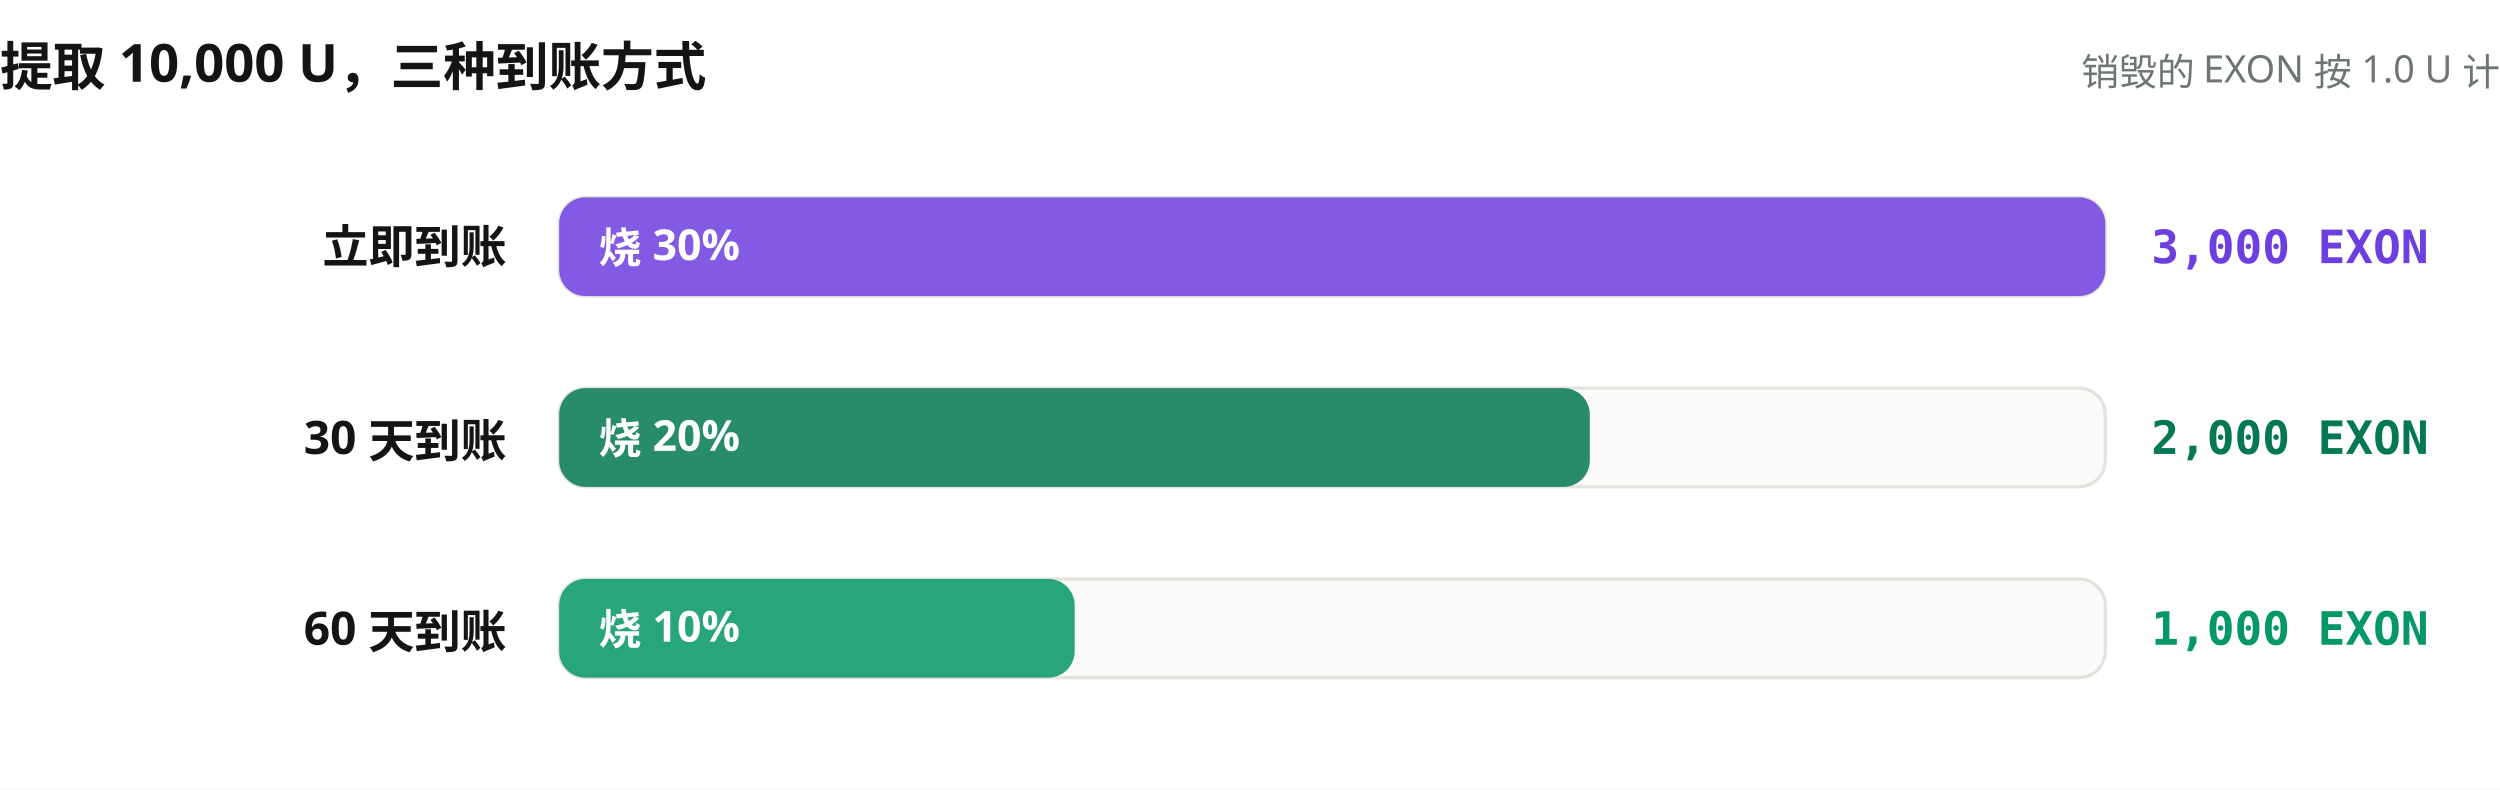
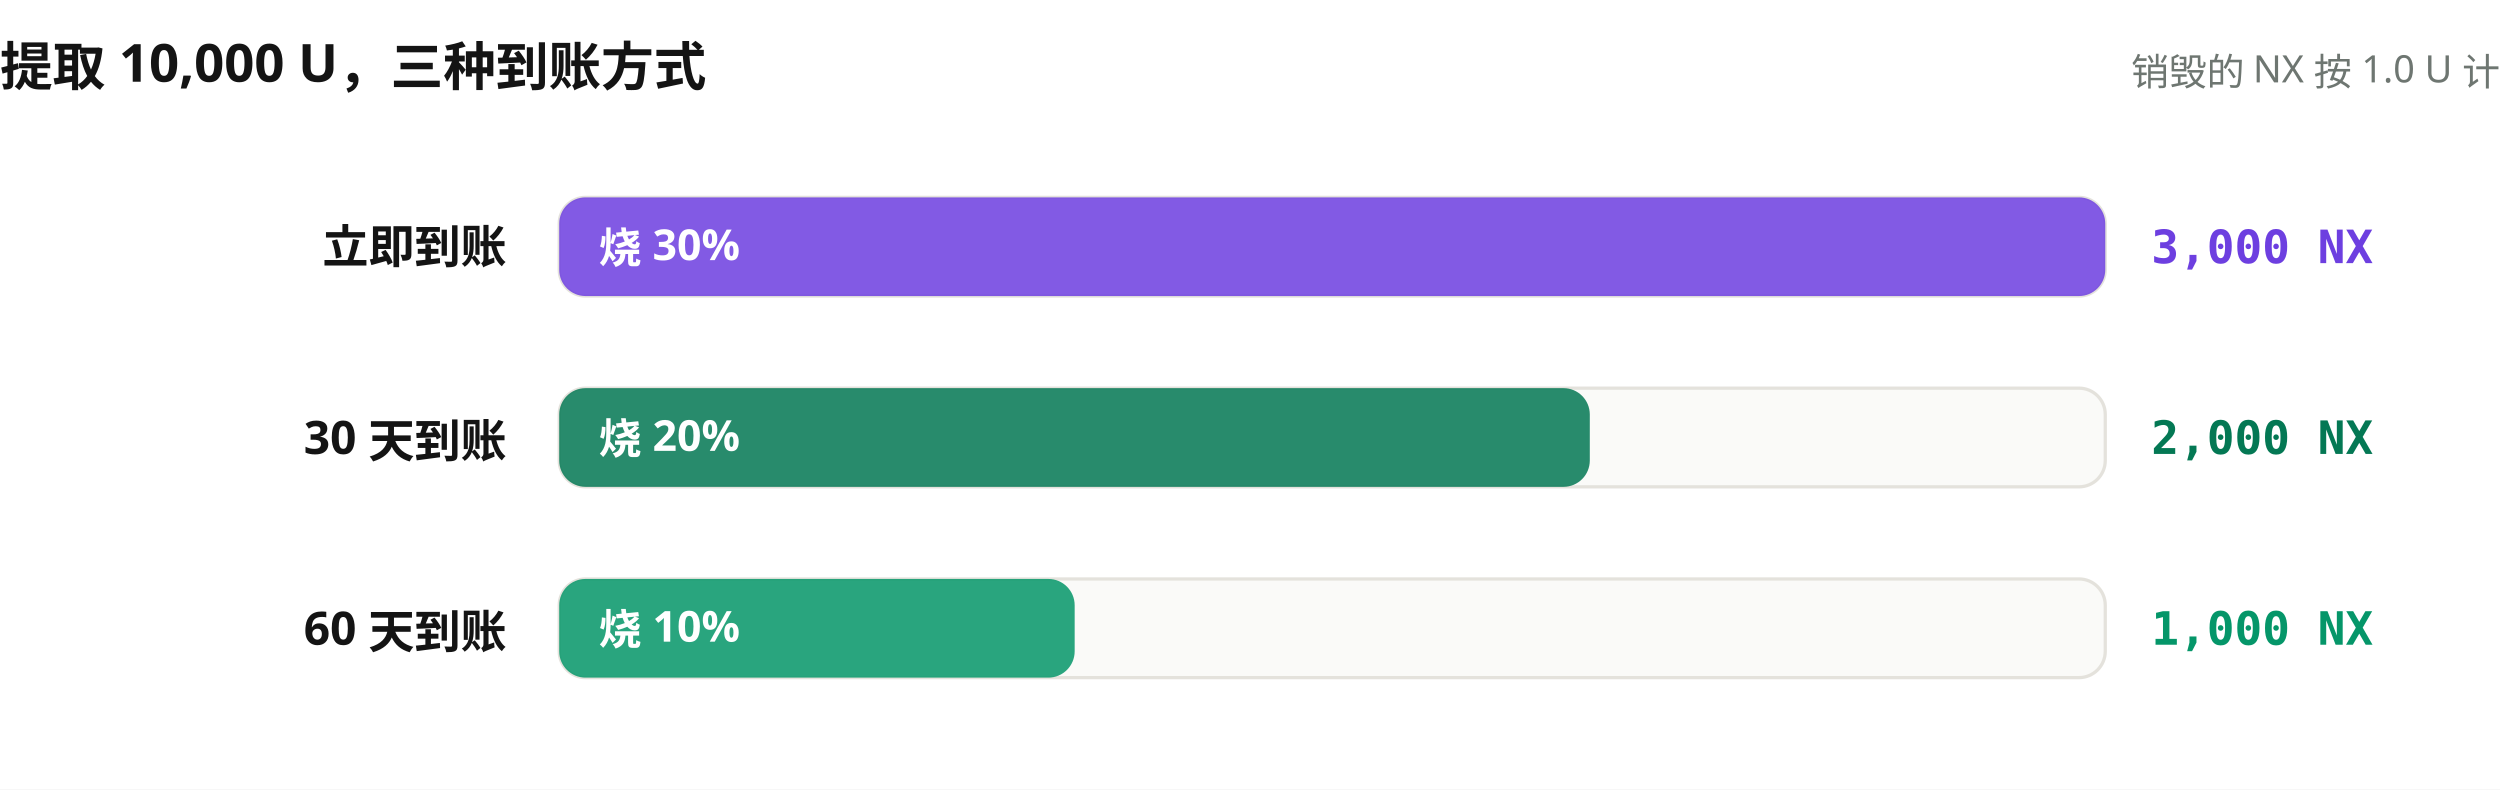
<svg xmlns="http://www.w3.org/2000/svg" viewBox="0 0 760 240" width="760" height="240" style="display:block;background:#FFFFFF">
  <rect width="760" height="240" fill="#FFFFFF" />
  <text x="0" y="26" font-size="16" fill="#141414" font-family="'PingFang SC','Hiragino Sans GB','Noto Sans SC',sans-serif" text-anchor="start" font-weight="700" letter-spacing="0">提取 10,000 U，三种到账方式</text>
-   <text x="760" y="26" font-size="11.5" fill="#6E7671" font-family="'PingFang SC','Hiragino Sans GB','Noto Sans SC',sans-serif" text-anchor="end" font-weight="400" letter-spacing="0">销毁的 EXON 按 1.0 U 计</text>
+   <text x="760" y="26" font-size="11.5" fill="#6E7671" font-family="'PingFang SC','Hiragino Sans GB','Noto Sans SC',sans-serif" text-anchor="end" font-weight="400" letter-spacing="0">销毁的 NX 按 1.0 U 计</text>
  <text x="154" y="80" font-size="14" fill="#141414" font-family="'PingFang SC','Hiragino Sans GB','Noto Sans SC',sans-serif" text-anchor="end" font-weight="700" letter-spacing="0">立即到账</text>
  <rect x="170" y="60" width="470.0" height="30" rx="8" fill="#FAFAF8" stroke="#E4E2DC" />
  <rect x="170" y="60" width="470.0" height="30" rx="8" fill="#6D3FE0" fill-opacity=".85" />
  <text x="182" y="80" font-size="13" fill="#FFFFFF" font-family="'PingFang SC','Hiragino Sans GB','Noto Sans SC',sans-serif" text-anchor="start" font-weight="700" letter-spacing="0">烧 30%</text>
-   <text x="654" y="80" font-size="14" fill="#6D3FE0" font-family="'JetBrains Mono','SF Mono',Menlo,monospace" text-anchor="start" font-weight="700" letter-spacing="0">3,000 EXON</text>
+   <text x="654" y="80" font-size="14" fill="#6D3FE0" font-family="'JetBrains Mono','SF Mono',Menlo,monospace" text-anchor="start" font-weight="700" letter-spacing="0">3,000 NX</text>
  <text x="154" y="138" font-size="14" fill="#141414" font-family="'PingFang SC','Hiragino Sans GB','Noto Sans SC',sans-serif" text-anchor="end" font-weight="700" letter-spacing="0">30 天到账</text>
  <rect x="170" y="118" width="470.0" height="30" rx="8" fill="#FAFAF8" stroke="#E4E2DC" />
  <rect x="170" y="118" width="313.3" height="30" rx="8" fill="#047854" fill-opacity=".85" />
  <text x="182" y="138" font-size="13" fill="#FFFFFF" font-family="'PingFang SC','Hiragino Sans GB','Noto Sans SC',sans-serif" text-anchor="start" font-weight="700" letter-spacing="0">烧 20%</text>
-   <text x="654" y="138" font-size="14" fill="#047854" font-family="'JetBrains Mono','SF Mono',Menlo,monospace" text-anchor="start" font-weight="700" letter-spacing="0">2,000 EXON</text>
+   <text x="654" y="138" font-size="14" fill="#047854" font-family="'JetBrains Mono','SF Mono',Menlo,monospace" text-anchor="start" font-weight="700" letter-spacing="0">2,000 NX</text>
  <text x="154" y="196" font-size="14" fill="#141414" font-family="'PingFang SC','Hiragino Sans GB','Noto Sans SC',sans-serif" text-anchor="end" font-weight="700" letter-spacing="0">60 天到账</text>
  <rect x="170" y="176" width="470.0" height="30" rx="8" fill="#FAFAF8" stroke="#E4E2DC" />
  <rect x="170" y="176" width="156.7" height="30" rx="8" fill="#059669" fill-opacity=".85" />
  <text x="182" y="196" font-size="13" fill="#FFFFFF" font-family="'PingFang SC','Hiragino Sans GB','Noto Sans SC',sans-serif" text-anchor="start" font-weight="700" letter-spacing="0">烧 10%</text>
-   <text x="654" y="196" font-size="14" fill="#059669" font-family="'JetBrains Mono','SF Mono',Menlo,monospace" text-anchor="start" font-weight="700" letter-spacing="0">1,000 EXON</text>
+   <text x="654" y="196" font-size="14" fill="#059669" font-family="'JetBrains Mono','SF Mono',Menlo,monospace" text-anchor="start" font-weight="700" letter-spacing="0">1,000 NX</text>
</svg>
